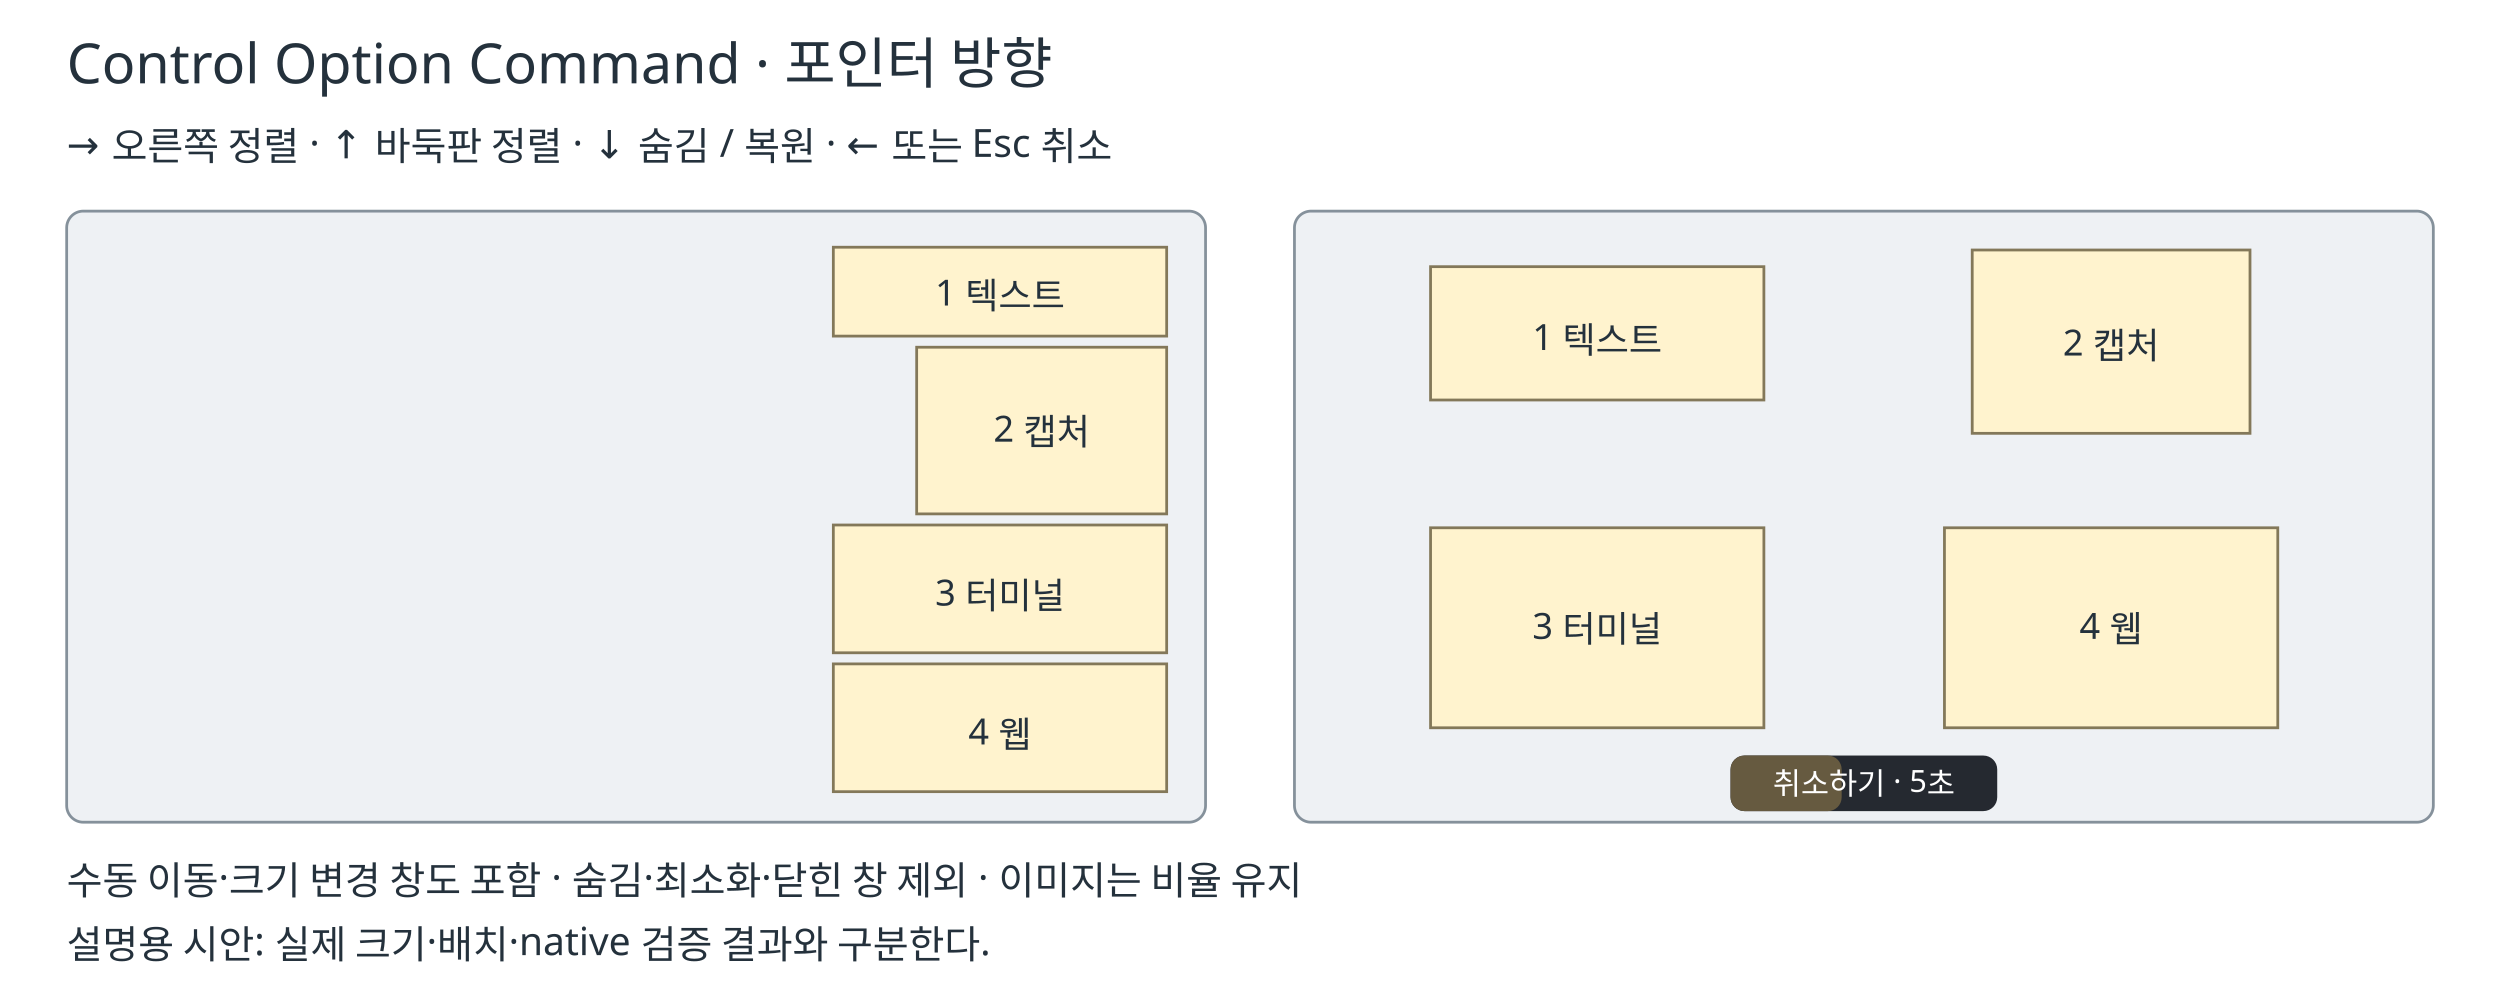
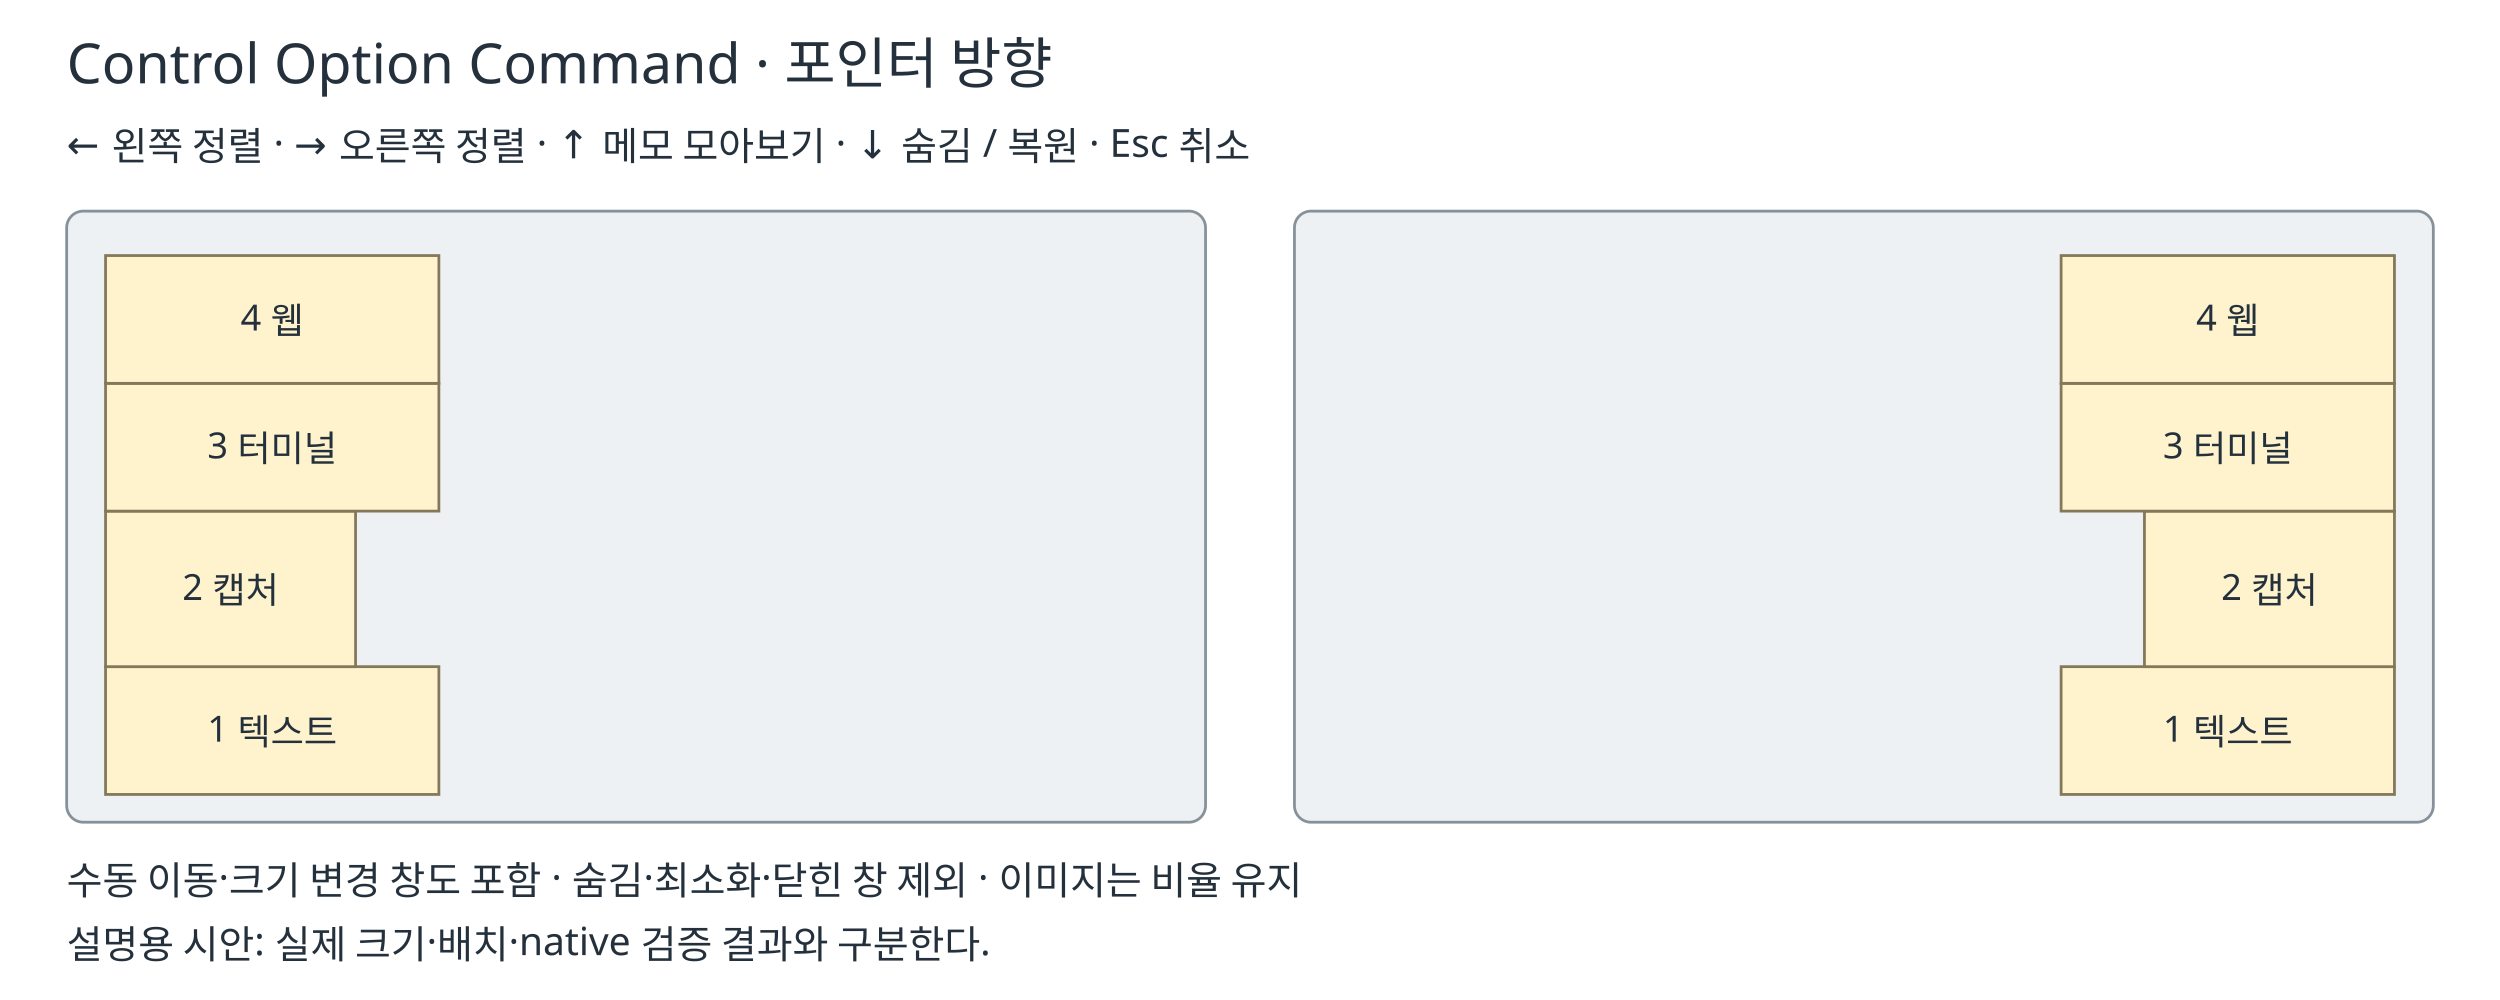
<svg xmlns="http://www.w3.org/2000/svg" width="900" height="360" viewBox="0 0 900 360" role="img" aria-labelledby="title desc">
  <rect width="900" height="360" fill="#fff" />
  <g font-family="sans-serif" fill="#24313c">
    <text x="24" y="30" font-size="20">Control Option Command · 포인터 방향</text>
-     <text x="24" y="57" font-size="14">→ 오른쪽 정렬 · ↑ 바둑판 정렬 · ↓ 숨김 / 복원 · ← 또는 Esc 취소</text>
+     <text x="24" y="57" font-size="14">← 왼쪽 정렬 · → 오른쪽 정렬 · ↑ 메모 모아보기 · ↓ 숨김 / 복원 · Esc 취소</text>
  </g>
  <g fill="#eef1f4" stroke="#85919b">
    <rect x="24" y="76" width="410" height="220" rx="6" />
    <rect x="466" y="76" width="410" height="220" rx="6" />
  </g>
-   <g fill="#fff3ce" stroke="#837859">
-     <rect x="300" y="89" width="120" height="32" />
-     <rect x="330" y="125" width="90" height="60" />
-     <rect x="300" y="189" width="120" height="46" />
-     <rect x="300" y="239" width="120" height="46" />
-     <rect x="515" y="96" width="120" height="48" />
-     <rect x="710" y="90" width="100" height="66" />
-     <rect x="515" y="190" width="120" height="72" />
-     <rect x="700" y="190" width="120" height="72" />
+   <g font-family="sans-serif" font-size="13" text-anchor="middle" fill="#24313c">
+     <rect x="38" y="240" width="120" height="46" fill="#fff3ce" stroke="#837859" />
+     <text x="98.0" y="267.0">1 텍스트</text>
+     <rect x="38" y="184" width="90" height="56" fill="#fff3ce" stroke="#837859" />
+     <text x="83.0" y="216.0">2 캡처</text>
+     <rect x="38" y="138" width="120" height="46" fill="#fff3ce" stroke="#837859" />
+     <text x="98.0" y="165.0">3 터미널</text>
+     <rect x="38" y="92" width="120" height="46" fill="#fff3ce" stroke="#837859" />
+     <text x="98.0" y="119.0">4 웹</text>
+     <rect x="742" y="240" width="120" height="46" fill="#fff3ce" stroke="#837859" />
+     <text x="802.0" y="267.0">1 텍스트</text>
+     <rect x="772" y="184" width="90" height="56" fill="#fff3ce" stroke="#837859" />
+     <text x="817.0" y="216.0">2 캡처</text>
+     <rect x="742" y="138" width="120" height="46" fill="#fff3ce" stroke="#837859" />
+     <text x="802.0" y="165.0">3 터미널</text>
+     <rect x="742" y="92" width="120" height="46" fill="#fff3ce" stroke="#837859" />
+     <text x="802.0" y="119.0">4 웹</text>
  </g>
-   <g font-family="sans-serif" font-size="13" text-anchor="middle" fill="#24313c">
-     <text x="360" y="110">1 텍스트</text>
-     <text x="375" y="159">2 캡처</text>
-     <text x="360" y="218">3 터미널</text>
-     <text x="360" y="268">4 웹</text>
-     <text x="575" y="126">1 텍스트</text>
-     <text x="760" y="128">2 캡처</text>
-     <text x="575" y="230">3 터미널</text>
-     <text x="760" y="230">4 웹</text>
-   </g>
-   <rect x="623" y="272" width="96" height="20" rx="5" fill="#252930" />
-   <rect x="623" y="272" width="40" height="20" rx="5" fill="#665a40" />
-   <text x="671" y="286" font-family="sans-serif" font-size="11" text-anchor="middle" fill="#fff">취소하기 · 5초</text>
  <g font-family="sans-serif" font-size="14" fill="#24313c">
    <text x="24" y="322">수동 이동·크기 변경 창도 포함 · 숨김·최소화·닫힌 창 제외 · 이미지는 비율 유지</text>
    <text x="24" y="345">설명용 시안: 실제 크기·배치·native 검증 결과와 구분한다.</text>
  </g>
</svg>
